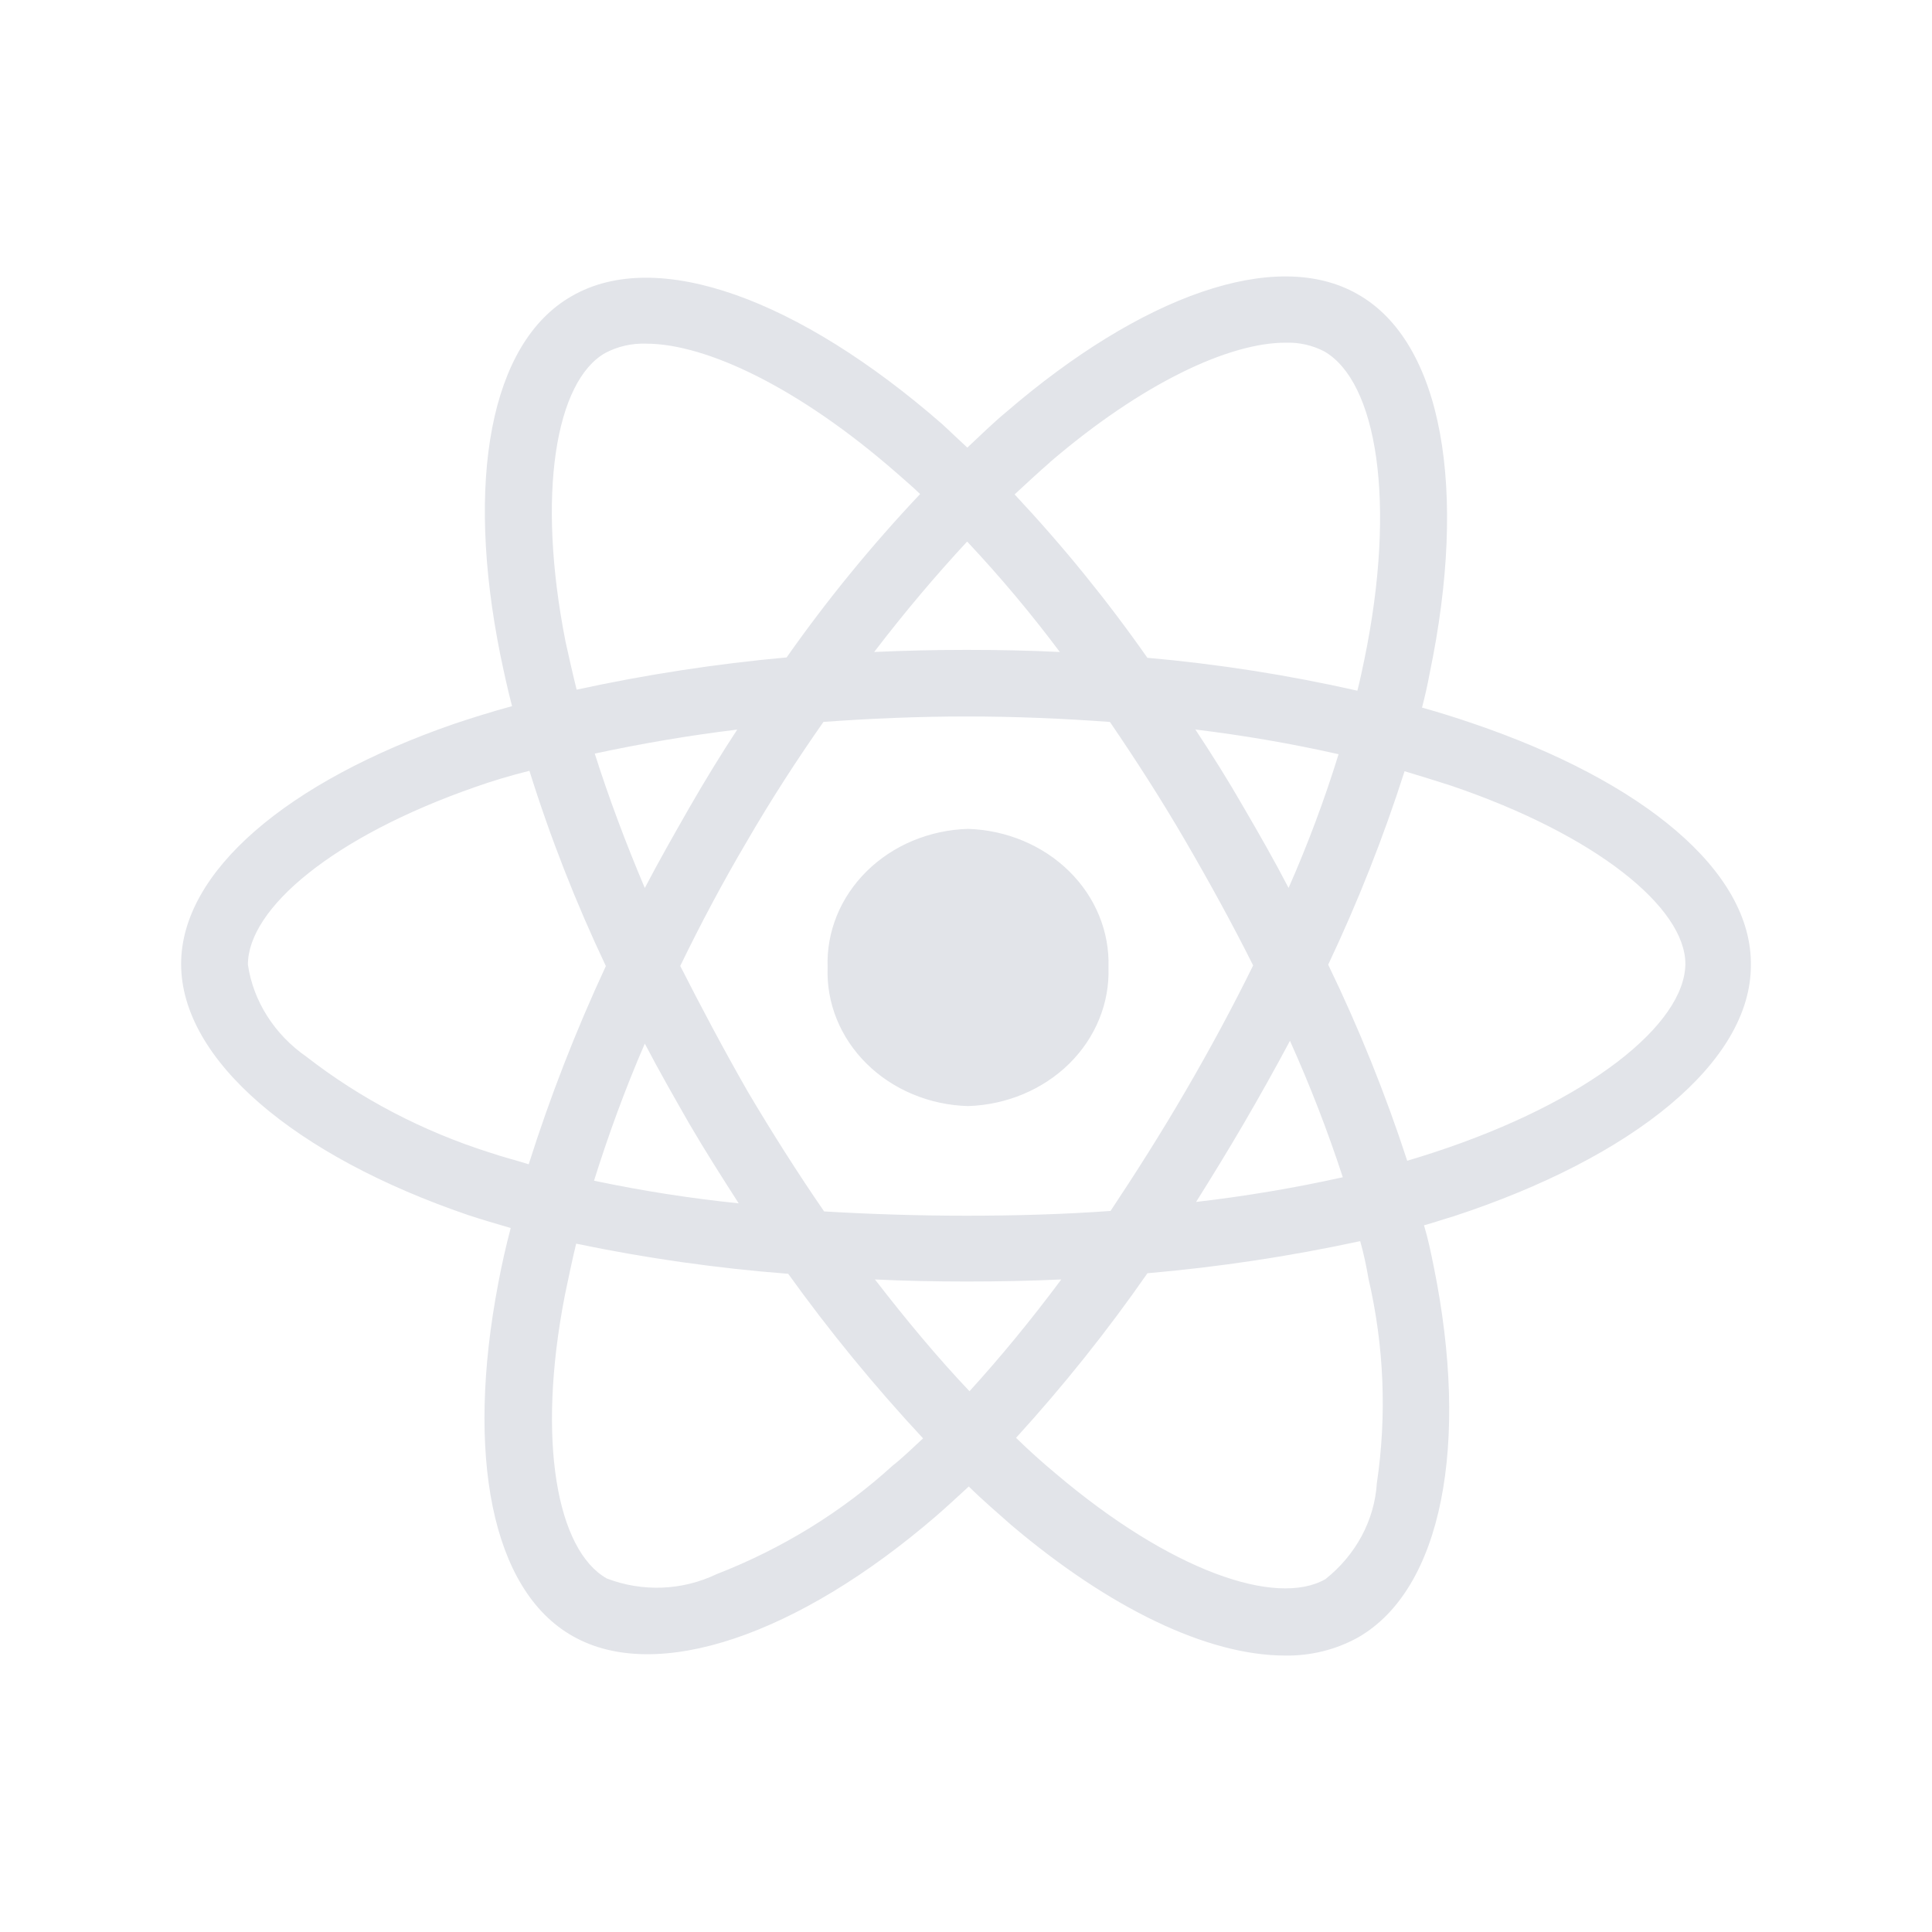
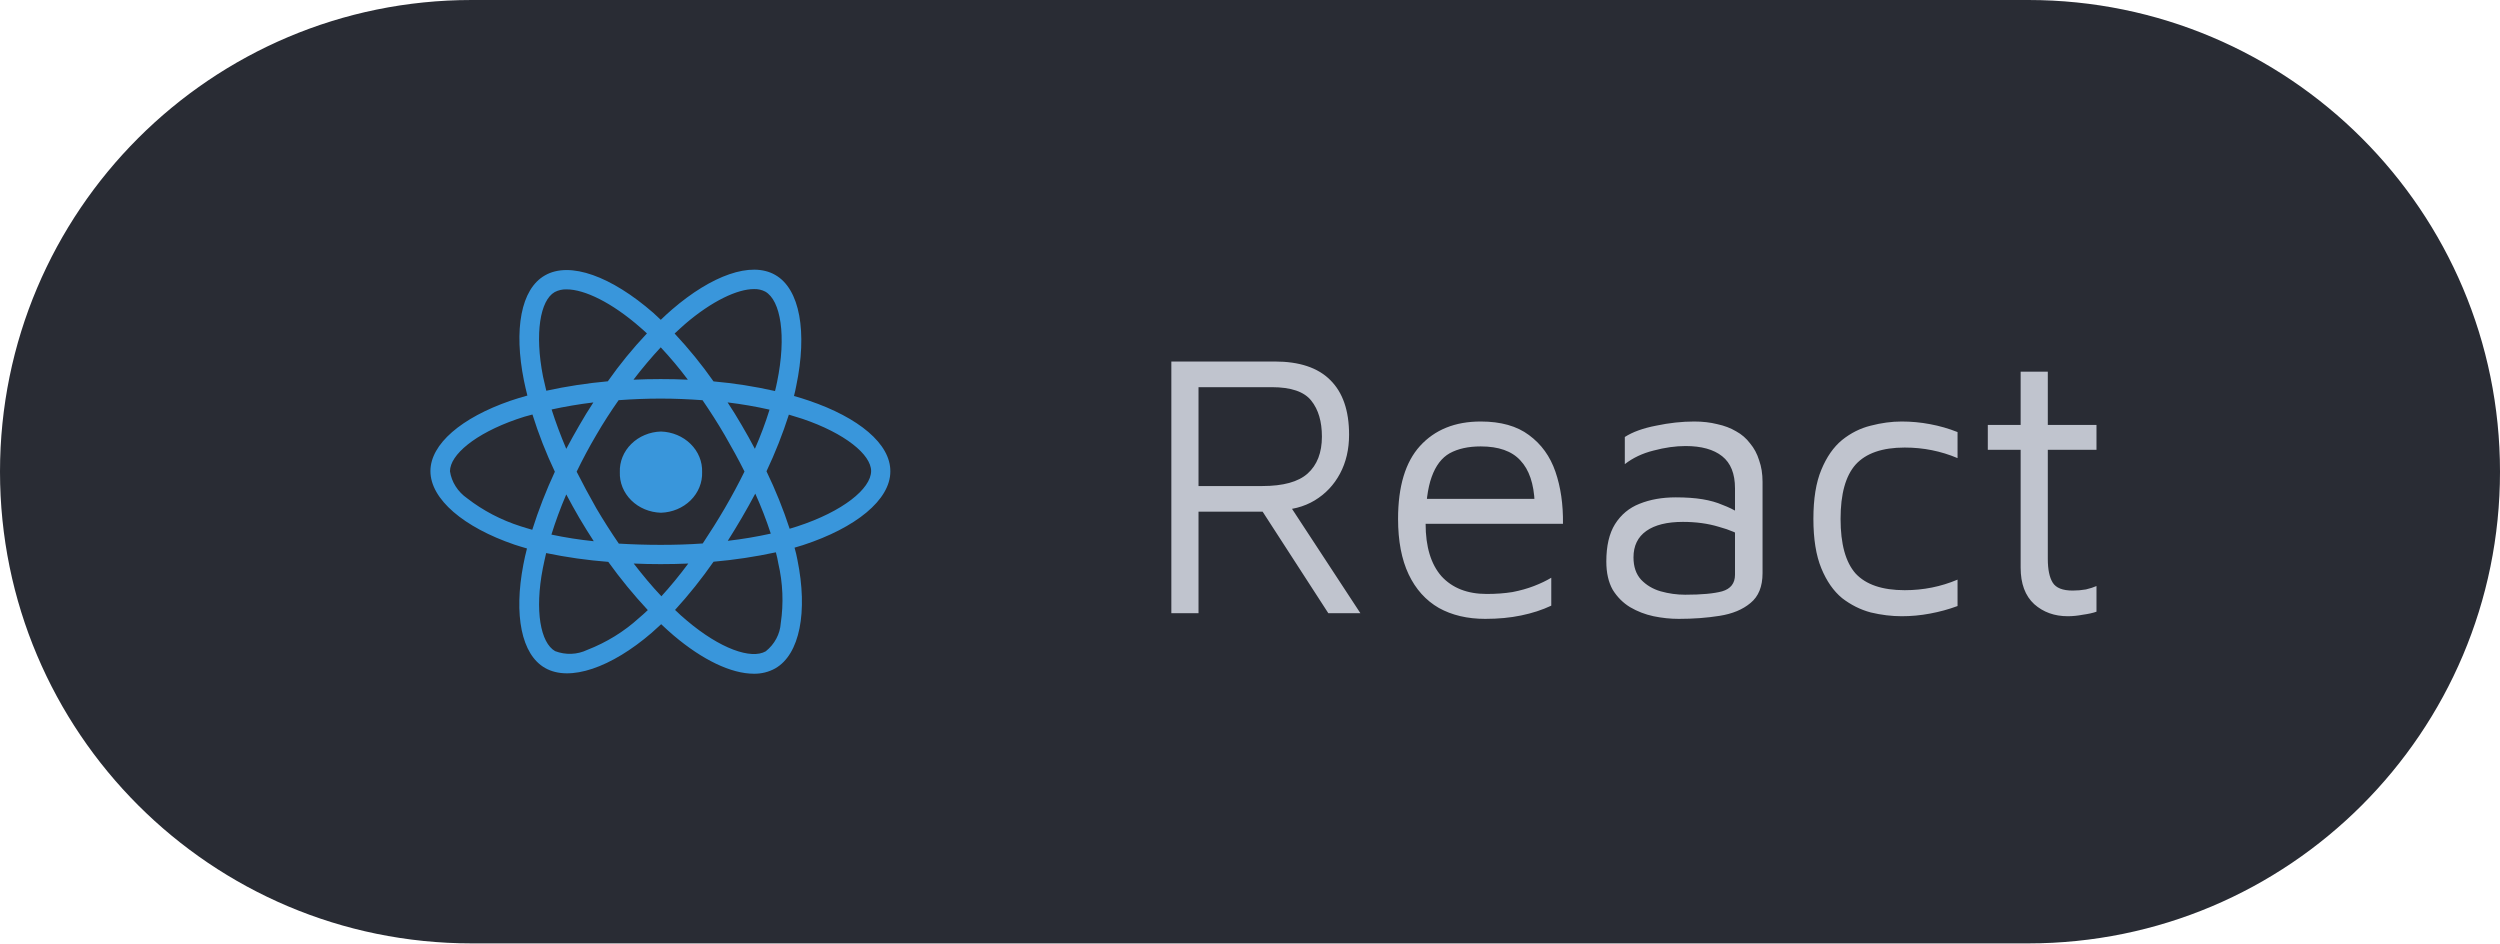
- <svg xmlns="http://www.w3.org/2000/svg" width="32" height="32" viewBox="0 0 32 32" fill="none">
-   <path d="M16.748 25.258C16.517 25.053 16.276 24.848 16.046 24.621C15.861 24.791 15.689 24.951 15.506 25.11C13.227 27.075 10.877 27.893 9.484 27.098C8.137 26.337 7.712 24.088 8.252 21.259C8.309 20.953 8.378 20.646 8.459 20.34C8.217 20.268 7.987 20.203 7.756 20.126C4.888 19.147 3 17.557 3 15.967C3 14.434 4.762 12.946 7.514 11.992C7.822 11.889 8.147 11.787 8.481 11.696C8.404 11.401 8.343 11.117 8.286 10.842C7.709 7.971 8.112 5.677 9.471 4.904C10.887 4.086 13.237 4.961 15.596 7.016C15.734 7.141 15.873 7.278 16.022 7.414C16.241 7.209 16.448 7.005 16.667 6.824C18.901 4.901 21.123 4.097 22.482 4.87C23.898 5.664 24.313 8.118 23.68 11.151C23.645 11.345 23.603 11.526 23.553 11.72C23.841 11.8 24.129 11.891 24.394 11.982C27.203 12.936 29.023 14.424 29 15.991C29 17.592 27.054 19.171 24.07 20.148C23.909 20.194 23.748 20.251 23.586 20.295C23.655 20.523 23.701 20.75 23.747 20.977C24.345 23.919 23.885 26.326 22.492 27.122C22.126 27.325 21.705 27.429 21.279 27.421C20.002 27.419 18.381 26.642 16.748 25.258ZM19.005 21.089C18.344 22.04 17.617 22.951 16.829 23.815C17.048 24.029 17.267 24.225 17.485 24.406C19.385 26.019 21.135 26.621 21.953 26.156C22.203 25.957 22.407 25.714 22.554 25.441C22.7 25.167 22.786 24.87 22.805 24.566C22.972 23.439 22.925 22.293 22.667 21.181C22.632 20.977 22.59 20.772 22.529 20.557C21.369 20.808 20.191 20.986 19.005 21.089ZM9.356 21.453C8.884 23.874 9.229 25.678 10.049 26.144C10.339 26.256 10.653 26.308 10.967 26.296C11.282 26.284 11.589 26.207 11.869 26.073C12.954 25.651 13.943 25.042 14.782 24.278C14.955 24.142 15.116 23.983 15.289 23.824C14.484 22.959 13.738 22.049 13.055 21.098C11.873 21.007 10.7 20.84 9.543 20.599C9.471 20.896 9.413 21.18 9.356 21.453ZM16.058 23.043C16.565 22.486 17.071 21.873 17.578 21.192C17.071 21.215 16.542 21.226 16.012 21.226C15.482 21.226 14.987 21.215 14.492 21.192C15.009 21.861 15.529 22.486 16.058 23.043ZM13.639 11.957C13.201 12.582 12.775 13.239 12.372 13.934C11.97 14.615 11.602 15.308 11.267 15.999C11.613 16.68 11.981 17.373 12.384 18.078C12.787 18.759 13.213 19.43 13.65 20.065C14.41 20.11 15.205 20.136 16.011 20.136C16.817 20.136 17.622 20.113 18.394 20.057C18.809 19.433 19.235 18.762 19.638 18.069C20.042 17.376 20.421 16.672 20.756 15.991C20.421 15.321 20.041 14.628 19.638 13.935C19.235 13.241 18.809 12.582 18.384 11.958C17.613 11.901 16.817 11.867 16.012 11.867C15.206 11.867 14.411 11.901 13.639 11.957ZM9.839 19.556C10.63 19.723 11.429 19.848 12.235 19.931C11.958 19.499 11.682 19.067 11.417 18.613C11.164 18.17 10.91 17.727 10.68 17.285C10.346 18.056 10.07 18.819 9.839 19.556ZM20.605 18.602C20.34 19.056 20.075 19.487 19.811 19.908C20.628 19.813 21.44 19.677 22.241 19.499C21.991 18.733 21.698 17.978 21.366 17.239C21.124 17.693 20.87 18.147 20.605 18.602ZM7.87 13.036C5.522 13.854 4.106 15.045 4.106 15.978C4.15 16.278 4.259 16.567 4.425 16.828C4.591 17.09 4.811 17.318 5.072 17.5C5.971 18.199 7.002 18.738 8.112 19.09C8.319 19.161 8.538 19.215 8.757 19.284C9.111 18.166 9.538 17.07 10.035 16.001C9.537 14.95 9.114 13.87 8.769 12.767C8.458 12.844 8.158 12.934 7.87 13.036ZM21.999 15.978C22.51 17.034 22.947 18.119 23.308 19.226C23.459 19.18 23.608 19.135 23.746 19.089C26.314 18.249 27.906 16.965 27.915 15.966C27.915 15.035 26.441 13.83 24.034 13.013C23.792 12.934 23.528 12.854 23.264 12.774C22.915 13.866 22.492 14.935 21.999 15.978ZM20.595 13.366C20.86 13.82 21.113 14.264 21.343 14.707C21.662 13.983 21.939 13.243 22.171 12.492C21.389 12.316 20.598 12.18 19.799 12.083C20.076 12.502 20.341 12.923 20.595 13.366ZM9.851 12.482C10.082 13.209 10.358 13.947 10.68 14.708C10.911 14.265 11.164 13.822 11.417 13.379C11.671 12.937 11.935 12.505 12.211 12.084C11.383 12.185 10.6 12.321 9.851 12.482ZM17.393 7.655C17.197 7.825 17.002 8.007 16.805 8.189C17.605 9.043 18.34 9.947 19.004 10.895C20.176 10.999 21.338 11.181 22.482 11.44C22.528 11.27 22.559 11.099 22.597 10.929C23.137 8.317 22.805 6.317 21.93 5.818C21.737 5.719 21.52 5.669 21.299 5.676C20.359 5.672 18.915 6.349 17.393 7.653V7.655ZM10.024 5.847C9.206 6.312 8.883 8.175 9.367 10.628C9.425 10.89 9.483 11.15 9.551 11.423C10.696 11.174 11.858 10.995 13.029 10.889C13.696 9.94 14.435 9.036 15.24 8.183C15.113 8.058 14.975 7.945 14.848 7.831C13.246 6.431 11.705 5.692 10.699 5.692C10.463 5.684 10.229 5.738 10.024 5.847ZM17.554 10.799C17.079 10.164 16.567 9.553 16.019 8.97C15.502 9.526 14.983 10.14 14.479 10.799C14.985 10.776 15.492 10.764 16.01 10.764C16.529 10.764 17.047 10.774 17.554 10.799ZM13.708 16.024C13.697 15.732 13.749 15.441 13.86 15.167C13.971 14.894 14.14 14.643 14.356 14.43C14.572 14.217 14.831 14.045 15.119 13.925C15.407 13.805 15.718 13.738 16.034 13.729C16.671 13.749 17.274 14.002 17.71 14.432C18.146 14.862 18.38 15.434 18.36 16.024C18.38 16.613 18.147 17.186 17.711 17.617C17.274 18.047 16.671 18.3 16.033 18.32C15.717 18.311 15.406 18.245 15.118 18.124C14.83 18.004 14.57 17.832 14.354 17.618C14.138 17.405 13.97 17.154 13.859 16.881C13.748 16.607 13.697 16.316 13.708 16.024Z" fill="#E2E4E9" />
+ <svg xmlns="http://www.w3.org/2000/svg" width="106" height="40" viewBox="0 0 106 40" fill="none">
+   <rect width="106" height="40" rx="20" fill="#292C34" />
+   <path d="M28.561 26.943C28.388 26.79 28.207 26.636 28.034 26.466C27.896 26.594 27.767 26.713 27.63 26.832C25.92 28.306 24.158 28.92 23.113 28.323C22.103 27.752 21.784 26.066 22.189 23.945C22.232 23.715 22.284 23.485 22.344 23.255C22.163 23.201 21.99 23.152 21.817 23.094C19.666 22.36 18.25 21.168 18.25 19.975C18.25 18.825 19.572 17.709 21.635 16.994C21.866 16.917 22.11 16.84 22.361 16.772C22.303 16.55 22.258 16.337 22.214 16.131C21.782 13.978 22.084 12.257 23.103 11.678C24.165 11.065 25.928 11.721 27.697 13.262C27.801 13.356 27.905 13.458 28.017 13.56C28.181 13.407 28.336 13.254 28.5 13.118C30.176 11.676 31.842 11.073 32.861 11.652C33.923 12.248 34.235 14.088 33.76 16.363C33.734 16.508 33.702 16.645 33.665 16.79C33.881 16.85 34.097 16.918 34.295 16.986C36.403 17.702 37.767 18.818 37.75 19.993C37.75 21.194 36.291 22.378 34.052 23.111C33.931 23.145 33.811 23.188 33.689 23.221C33.741 23.392 33.776 23.562 33.81 23.733C34.259 25.939 33.913 27.745 32.869 28.341C32.595 28.494 32.279 28.572 31.959 28.566C31.002 28.564 29.786 27.981 28.561 26.943ZM30.254 23.817C29.758 24.53 29.213 25.213 28.622 25.861C28.786 26.022 28.95 26.169 29.114 26.305C30.539 27.514 31.852 27.966 32.465 27.617C32.653 27.468 32.806 27.285 32.915 27.08C33.025 26.875 33.089 26.652 33.104 26.424C33.229 25.579 33.194 24.72 33 23.886C32.974 23.733 32.942 23.579 32.897 23.418C32.026 23.606 31.144 23.739 30.254 23.817ZM23.017 24.09C22.663 25.905 22.922 27.258 23.537 27.608C23.755 27.692 23.99 27.731 24.226 27.722C24.461 27.713 24.692 27.655 24.901 27.555C25.716 27.238 26.457 26.782 27.087 26.209C27.216 26.106 27.337 25.987 27.467 25.868C26.863 25.219 26.303 24.536 25.791 23.823C24.905 23.755 24.025 23.63 23.157 23.45C23.103 23.672 23.06 23.885 23.017 24.09ZM28.043 25.282C28.424 24.864 28.803 24.405 29.183 23.894C28.803 23.911 28.406 23.919 28.009 23.919C27.611 23.919 27.24 23.911 26.869 23.894C27.257 24.396 27.646 24.864 28.043 25.282ZM26.229 16.968C25.901 17.436 25.581 17.929 25.279 18.45C24.977 18.961 24.701 19.481 24.45 19.999C24.71 20.51 24.986 21.029 25.288 21.558C25.59 22.069 25.91 22.573 26.238 23.049C26.808 23.083 27.404 23.102 28.008 23.102C28.613 23.102 29.217 23.085 29.796 23.043C30.107 22.574 30.426 22.071 30.729 21.552C31.032 21.032 31.316 20.504 31.567 19.993C31.316 19.491 31.031 18.971 30.729 18.451C30.427 17.931 30.107 17.436 29.788 16.969C29.21 16.926 28.613 16.9 28.009 16.9C27.404 16.9 26.808 16.925 26.229 16.968ZM23.38 22.667C23.972 22.792 24.572 22.886 25.176 22.948C24.968 22.625 24.762 22.3 24.563 21.96C24.373 21.628 24.183 21.295 24.01 20.963C23.76 21.542 23.552 22.114 23.38 22.667ZM31.454 21.951C31.255 22.292 31.056 22.615 30.858 22.931C31.471 22.86 32.08 22.758 32.681 22.625C32.493 22.049 32.274 21.484 32.024 20.929C31.843 21.27 31.653 21.61 31.454 21.951ZM21.903 17.777C20.141 18.391 19.079 19.284 19.079 19.983C19.113 20.209 19.194 20.425 19.319 20.621C19.443 20.817 19.608 20.988 19.804 21.125C20.478 21.649 21.251 22.053 22.084 22.317C22.24 22.371 22.404 22.412 22.568 22.463C22.833 21.625 23.153 20.803 23.526 20.001C23.152 19.212 22.835 18.402 22.576 17.575C22.343 17.633 22.119 17.7 21.903 17.777ZM32.499 19.983C32.882 20.775 33.21 21.589 33.481 22.419C33.594 22.385 33.706 22.351 33.809 22.317C35.735 21.687 36.929 20.724 36.936 19.974C36.936 19.276 35.831 18.372 34.026 17.759C33.844 17.7 33.646 17.64 33.448 17.581C33.186 18.399 32.869 19.202 32.499 19.983ZM31.446 18.024C31.645 18.365 31.835 18.698 32.007 19.03C32.247 18.487 32.454 17.932 32.629 17.369C32.042 17.237 31.448 17.134 30.85 17.062C31.057 17.377 31.256 17.692 31.446 18.024ZM23.388 17.362C23.562 17.907 23.768 18.461 24.01 19.031C24.183 18.699 24.373 18.367 24.563 18.035C24.753 17.702 24.951 17.379 25.159 17.063C24.537 17.138 23.95 17.24 23.388 17.362ZM29.045 13.741C28.898 13.869 28.751 14.005 28.604 14.142C29.203 14.782 29.755 15.46 30.253 16.171C31.132 16.249 32.004 16.386 32.861 16.58C32.896 16.452 32.919 16.324 32.948 16.197C33.352 14.237 33.103 12.738 32.447 12.364C32.303 12.289 32.14 12.252 31.974 12.257C31.269 12.254 30.186 12.761 29.045 13.74V13.741ZM23.518 12.385C22.905 12.734 22.663 14.131 23.025 15.971C23.069 16.167 23.112 16.363 23.163 16.567C24.022 16.38 24.894 16.247 25.772 16.167C26.272 15.455 26.826 14.777 27.43 14.137C27.335 14.043 27.231 13.959 27.136 13.873C25.934 12.823 24.779 12.269 24.024 12.269C23.847 12.263 23.672 12.303 23.518 12.385ZM29.165 16.099C28.809 15.623 28.425 15.165 28.015 14.727C27.626 15.145 27.237 15.605 26.859 16.099C27.239 16.082 27.619 16.073 28.008 16.073C28.396 16.073 28.785 16.08 29.165 16.099ZM26.281 20.018C26.273 19.799 26.312 19.58 26.395 19.375C26.479 19.17 26.605 18.982 26.767 18.823C26.929 18.663 27.123 18.534 27.339 18.444C27.555 18.353 27.788 18.303 28.026 18.297C28.503 18.312 28.956 18.501 29.282 18.824C29.61 19.146 29.785 19.576 29.77 20.018C29.785 20.46 29.61 20.89 29.283 21.213C28.956 21.536 28.503 21.725 28.025 21.74C27.788 21.733 27.555 21.683 27.338 21.593C27.122 21.503 26.928 21.374 26.766 21.214C26.604 21.054 26.478 20.866 26.394 20.66C26.311 20.455 26.273 20.237 26.281 20.018Z" fill="#3996DB" />
+   <path d="M49.665 26V15.328H54.049C55.094 15.328 55.878 15.589 56.401 16.112C56.934 16.635 57.201 17.408 57.201 18.432C57.201 19.051 57.073 19.6 56.817 20.08C56.561 20.56 56.203 20.939 55.745 21.216C55.286 21.493 54.747 21.632 54.129 21.632L54.609 21.312L57.681 26H56.321L53.153 21.104L53.729 21.696H50.817V26H49.665ZM50.817 20.608H53.521C54.406 20.608 55.046 20.432 55.441 20.08C55.846 19.717 56.049 19.195 56.049 18.512C56.049 17.872 55.899 17.365 55.601 16.992C55.302 16.608 54.742 16.416 53.921 16.416H50.817V20.608ZM62.974 26.24C62.217 26.24 61.561 26.085 61.006 25.776C60.452 25.456 60.025 24.981 59.726 24.352C59.428 23.723 59.278 22.939 59.278 22C59.278 20.624 59.588 19.595 60.206 18.912C60.836 18.219 61.694 17.872 62.782 17.872C63.636 17.872 64.318 18.064 64.83 18.448C65.353 18.832 65.726 19.349 65.95 20C66.174 20.651 66.281 21.387 66.27 22.208H59.854L59.934 21.152H65.518L65.07 21.312C65.038 20.512 64.836 19.915 64.462 19.52C64.1 19.125 63.54 18.928 62.782 18.928C62.26 18.928 61.822 19.024 61.47 19.216C61.129 19.408 60.873 19.744 60.702 20.224C60.532 20.693 60.446 21.355 60.446 22.208C60.446 23.179 60.67 23.92 61.118 24.432C61.577 24.933 62.217 25.184 63.038 25.184C63.433 25.184 63.796 25.157 64.126 25.104C64.457 25.04 64.761 24.955 65.038 24.848C65.316 24.741 65.561 24.624 65.774 24.496V25.68C65.39 25.861 64.964 26 64.494 26.096C64.036 26.192 63.529 26.24 62.974 26.24ZM71.18 26.24C70.828 26.24 70.471 26.203 70.108 26.128C69.756 26.053 69.426 25.925 69.116 25.744C68.818 25.563 68.572 25.317 68.38 25.008C68.199 24.688 68.108 24.288 68.108 23.808C68.108 23.147 68.231 22.619 68.476 22.224C68.732 21.819 69.079 21.531 69.516 21.36C69.964 21.179 70.476 21.088 71.052 21.088C71.49 21.088 71.868 21.115 72.188 21.168C72.508 21.221 72.791 21.301 73.036 21.408C73.292 21.504 73.522 21.616 73.724 21.744L73.948 22.8C73.703 22.619 73.346 22.464 72.876 22.336C72.418 22.197 71.911 22.128 71.356 22.128C70.684 22.128 70.167 22.256 69.804 22.512C69.442 22.768 69.26 23.141 69.26 23.632C69.26 24.027 69.367 24.341 69.58 24.576C69.804 24.811 70.082 24.976 70.412 25.072C70.754 25.168 71.1 25.216 71.452 25.216C72.146 25.216 72.668 25.168 73.02 25.072C73.383 24.965 73.564 24.731 73.564 24.368V20.704C73.564 20.085 73.383 19.632 73.02 19.344C72.658 19.056 72.14 18.912 71.468 18.912C71.042 18.912 70.588 18.976 70.108 19.104C69.639 19.221 69.234 19.413 68.892 19.68V18.528C69.223 18.315 69.666 18.155 70.22 18.048C70.775 17.931 71.314 17.872 71.836 17.872C72.188 17.872 72.514 17.909 72.812 17.984C73.111 18.048 73.378 18.149 73.612 18.288C73.847 18.416 74.044 18.587 74.204 18.8C74.375 19.003 74.503 19.243 74.588 19.52C74.684 19.787 74.732 20.091 74.732 20.432V24.304C74.732 24.869 74.562 25.291 74.22 25.568C73.89 25.845 73.452 26.027 72.908 26.112C72.375 26.197 71.799 26.24 71.18 26.24ZM80.632 26.128C80.205 26.128 79.768 26.075 79.32 25.968C78.882 25.851 78.477 25.648 78.104 25.36C77.741 25.061 77.448 24.64 77.224 24.096C77 23.552 76.888 22.853 76.888 22C76.888 21.147 77 20.453 77.224 19.92C77.448 19.376 77.741 18.955 78.104 18.656C78.477 18.357 78.882 18.155 79.32 18.048C79.768 17.931 80.205 17.872 80.632 17.872C81.037 17.872 81.437 17.909 81.832 17.984C82.237 18.059 82.626 18.171 83 18.32V19.424C82.648 19.275 82.285 19.163 81.912 19.088C81.538 19.013 81.154 18.976 80.76 18.976C79.811 18.976 79.117 19.216 78.68 19.696C78.253 20.176 78.04 20.944 78.04 22C78.04 23.067 78.253 23.84 78.68 24.32C79.117 24.789 79.811 25.024 80.76 25.024C81.154 25.024 81.538 24.987 81.912 24.912C82.285 24.837 82.648 24.725 83 24.576V25.696C82.626 25.835 82.237 25.941 81.832 26.016C81.437 26.091 81.037 26.128 80.632 26.128ZM87.675 26.128C87.109 26.128 86.635 25.957 86.251 25.616C85.867 25.264 85.675 24.747 85.675 24.064V19.072H84.283V18.016H85.675V15.76H86.827V18.016H88.891V19.072H86.827V23.696C86.827 24.144 86.896 24.48 87.035 24.704C87.174 24.928 87.456 25.04 87.883 25.04C88.075 25.04 88.261 25.024 88.443 24.992C88.624 24.949 88.773 24.901 88.891 24.848V25.936C88.742 25.989 88.549 26.032 88.315 26.064C88.091 26.107 87.877 26.128 87.675 26.128Z" fill="#C0C4CE" />
</svg>
